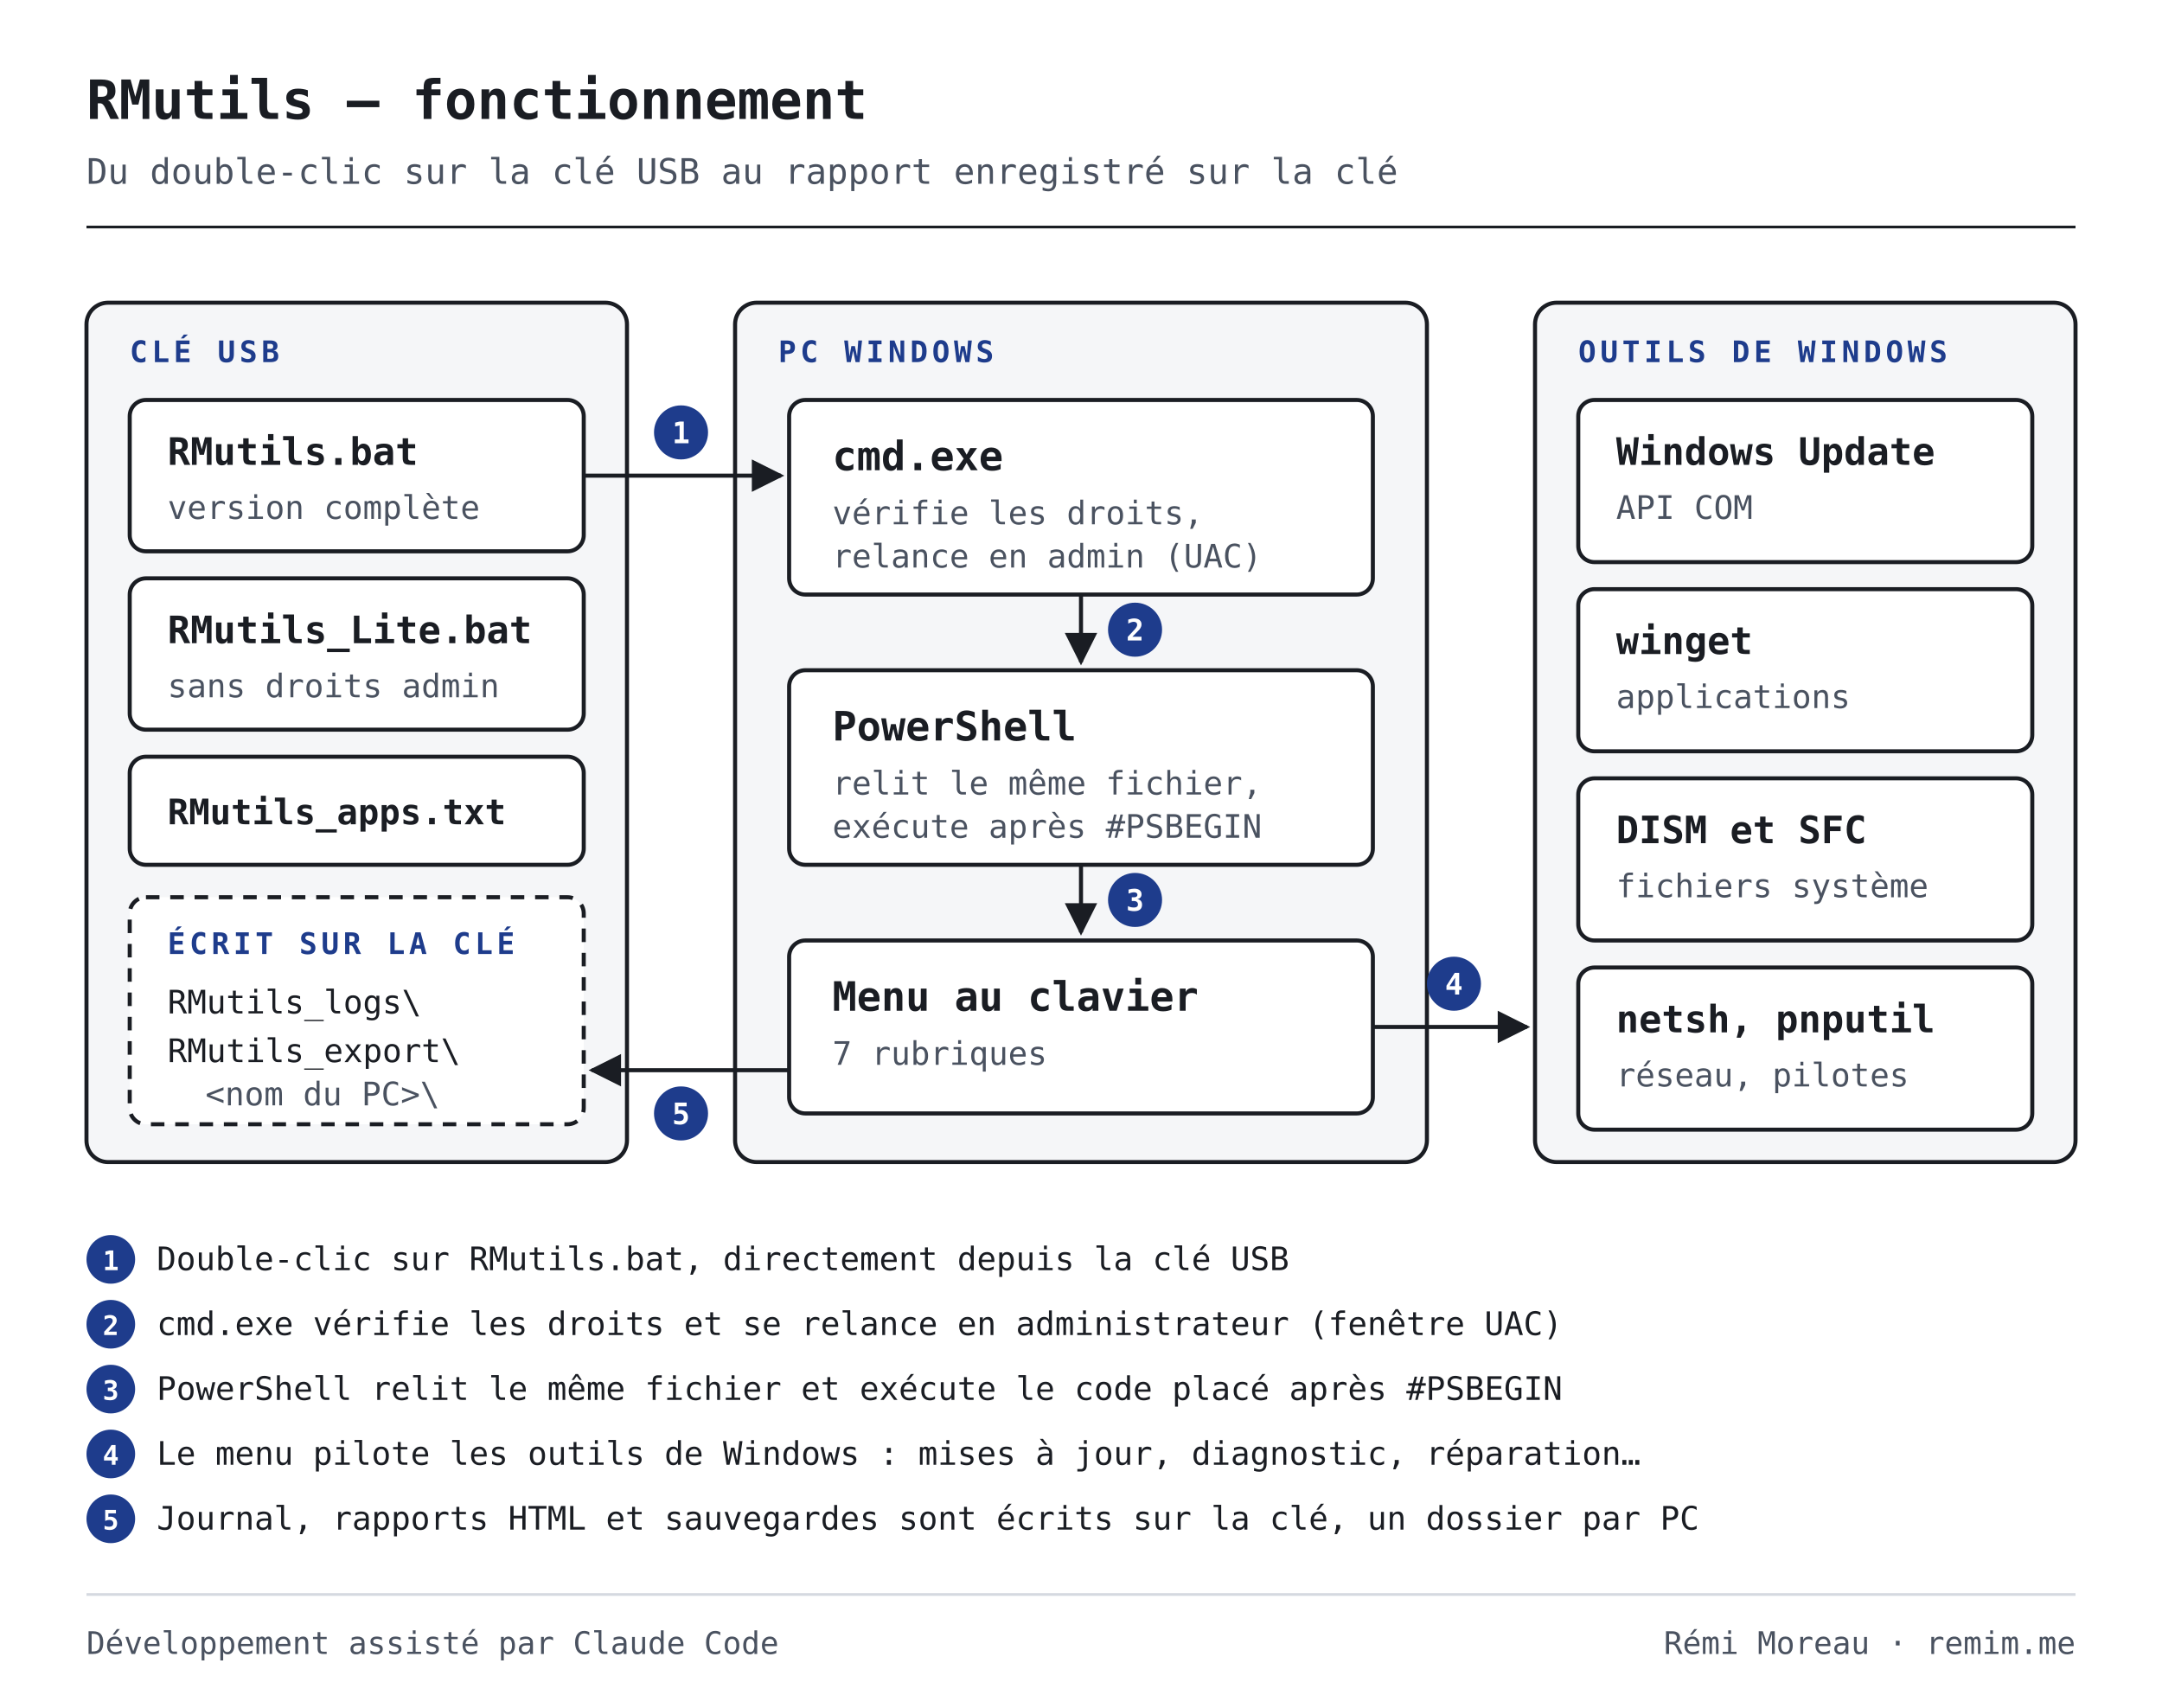
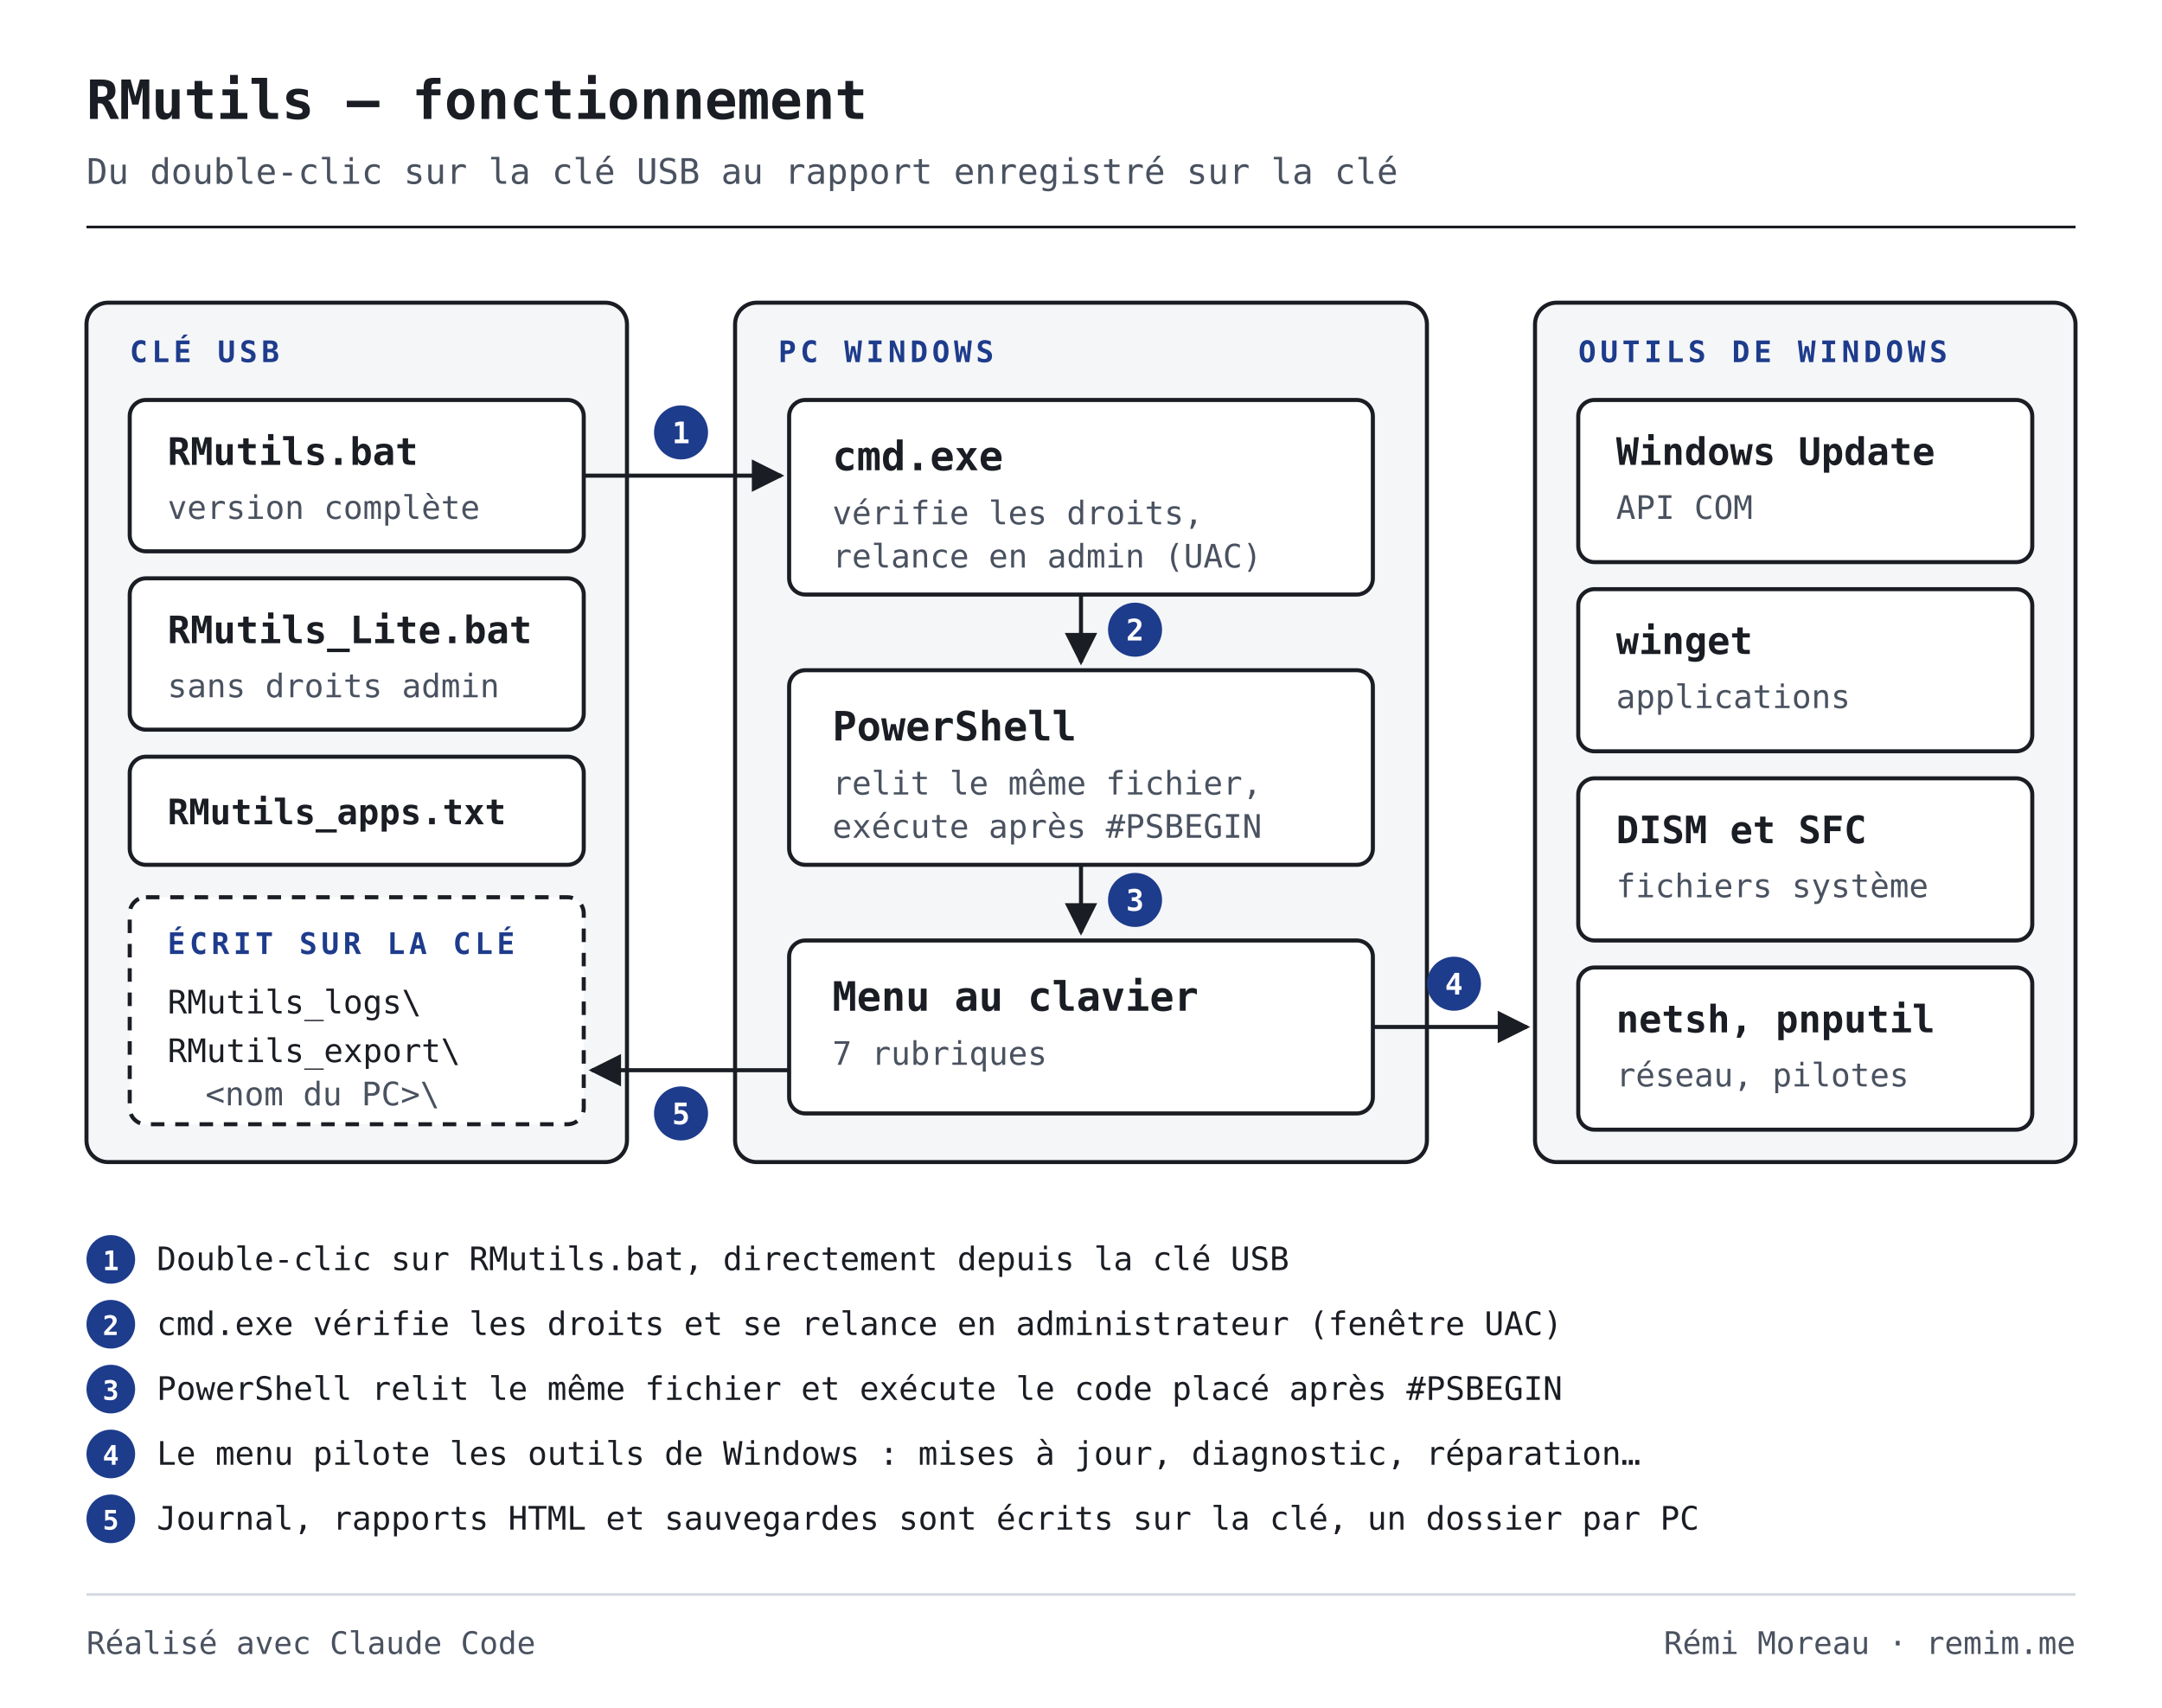
<svg xmlns="http://www.w3.org/2000/svg" viewBox="0 0 800 632" width="800" height="632" role="img" aria-labelledby="t d" font-family="'IBM Plex Mono', ui-monospace, Menlo, Consolas, 'DejaVu Sans Mono', 'Liberation Mono', monospace">
  <defs>
    <marker id="a" viewBox="0 0 10 10" refX="9" refY="5" markerWidth="8" markerHeight="8" orient="auto-start-reverse">
      <path d="M0 0 L10 5 L0 10 z" fill="#1a1d23" />
    </marker>
  </defs>
  <rect width="800" height="632" fill="#ffffff" />
  <text x="32" y="44" font-size="20" font-weight="600" fill="#1a1d23">RMutils — fonctionnement</text>
  <text x="32" y="68" font-size="13" fill="#4a5260">Du double-clic sur la clé USB au rapport enregistré sur la clé</text>
  <line x1="32" y1="84" x2="768" y2="84" stroke="#1a1d23" stroke-width="1" />
  <rect x="32" y="112" width="200" height="318" rx="8" fill="#f5f6f8" stroke="#1a1d23" stroke-width="1.5" />
  <text x="48" y="134" font-size="11" font-weight="600" letter-spacing="1.5" fill="#1e3c8c">CLÉ USB</text>
  <rect x="48" y="148" width="168" height="56" rx="6" fill="#ffffff" stroke="#1a1d23" stroke-width="1.5" />
  <text x="62" y="172" font-size="14" font-weight="600" fill="#1a1d23">RMutils.bat</text>
  <text x="62" y="192" font-size="12" fill="#4a5260">version complète</text>
  <rect x="48" y="214" width="168" height="56" rx="6" fill="#ffffff" stroke="#1a1d23" stroke-width="1.5" />
  <text x="62" y="238" font-size="14" font-weight="600" fill="#1a1d23">RMutils_Lite.bat</text>
  <text x="62" y="258" font-size="12" fill="#4a5260">sans droits admin</text>
  <rect x="48" y="280" width="168" height="40" rx="6" fill="#ffffff" stroke="#1a1d23" stroke-width="1.5" />
  <text x="62" y="305" font-size="13" font-weight="600" fill="#1a1d23">RMutils_apps.txt</text>
  <rect x="48" y="332" width="168" height="84" rx="6" fill="#ffffff" stroke="#1a1d23" stroke-width="1.5" stroke-dasharray="5 4" />
  <text x="62" y="353" font-size="11" font-weight="600" letter-spacing="1.5" fill="#1e3c8c">ÉCRIT SUR LA CLÉ</text>
  <text x="62" y="375" font-size="12" fill="#1a1d23">RMutils_logs\</text>
  <text x="62" y="393" font-size="12" fill="#1a1d23">RMutils_export\</text>
  <text x="76" y="409" font-size="12" fill="#4a5260">&lt;nom du PC&gt;\</text>
  <rect x="272" y="112" width="256" height="318" rx="8" fill="#f5f6f8" stroke="#1a1d23" stroke-width="1.5" />
  <text x="288" y="134" font-size="11" font-weight="600" letter-spacing="1.5" fill="#1e3c8c">PC WINDOWS</text>
  <rect x="292" y="148" width="216" height="72" rx="6" fill="#ffffff" stroke="#1a1d23" stroke-width="1.5" />
  <text x="308" y="174" font-size="15" font-weight="600" fill="#1a1d23">cmd.exe</text>
  <text x="308" y="194" font-size="12" fill="#4a5260">vérifie les droits,</text>
  <text x="308" y="210" font-size="12" fill="#4a5260">relance en admin (UAC)</text>
  <rect x="292" y="248" width="216" height="72" rx="6" fill="#ffffff" stroke="#1a1d23" stroke-width="1.5" />
  <text x="308" y="274" font-size="15" font-weight="600" fill="#1a1d23">PowerShell</text>
  <text x="308" y="294" font-size="12" fill="#4a5260">relit le même fichier,</text>
  <text x="308" y="310" font-size="12" fill="#4a5260">exécute après #PSBEGIN</text>
  <rect x="292" y="348" width="216" height="64" rx="6" fill="#ffffff" stroke="#1a1d23" stroke-width="1.5" />
  <text x="308" y="374" font-size="15" font-weight="600" fill="#1a1d23">Menu au clavier</text>
  <text x="308" y="394" font-size="12" fill="#4a5260">7 rubriques</text>
  <rect x="568" y="112" width="200" height="318" rx="8" fill="#f5f6f8" stroke="#1a1d23" stroke-width="1.5" />
  <text x="584" y="134" font-size="11" font-weight="600" letter-spacing="1.5" fill="#1e3c8c">OUTILS DE WINDOWS</text>
  <rect x="584" y="148" width="168" height="60" rx="6" fill="#ffffff" stroke="#1a1d23" stroke-width="1.5" />
  <text x="598" y="172" font-size="14" font-weight="600" fill="#1a1d23">Windows Update</text>
  <text x="598" y="192" font-size="12" fill="#4a5260">API COM</text>
  <rect x="584" y="218" width="168" height="60" rx="6" fill="#ffffff" stroke="#1a1d23" stroke-width="1.5" />
  <text x="598" y="242" font-size="14" font-weight="600" fill="#1a1d23">winget</text>
  <text x="598" y="262" font-size="12" fill="#4a5260">applications</text>
  <rect x="584" y="288" width="168" height="60" rx="6" fill="#ffffff" stroke="#1a1d23" stroke-width="1.5" />
  <text x="598" y="312" font-size="14" font-weight="600" fill="#1a1d23">DISM et SFC</text>
  <text x="598" y="332" font-size="12" fill="#4a5260">fichiers système</text>
  <rect x="584" y="358" width="168" height="60" rx="6" fill="#ffffff" stroke="#1a1d23" stroke-width="1.5" />
  <text x="598" y="382" font-size="14" font-weight="600" fill="#1a1d23">netsh, pnputil</text>
  <text x="598" y="402" font-size="12" fill="#4a5260">réseau, pilotes</text>
  <g fill="none" stroke="#1a1d23" stroke-width="1.5" marker-end="url(#a)">
    <path d="M216 176 H289" />
    <path d="M400 220 V245" />
    <path d="M400 320 V345" />
    <path d="M508 380 H565" />
    <path d="M292 396 H219" />
  </g>
  <g font-size="11" font-weight="600" fill="#ffffff" text-anchor="middle">
    <circle cx="252" cy="160" r="10" fill="#1e3c8c" />
    <text x="252" y="164">1</text>
    <circle cx="420" cy="233" r="10" fill="#1e3c8c" />
    <text x="420" y="237">2</text>
    <circle cx="420" cy="333" r="10" fill="#1e3c8c" />
    <text x="420" y="337">3</text>
    <circle cx="538" cy="364" r="10" fill="#1e3c8c" />
    <text x="538" y="368">4</text>
    <circle cx="252" cy="412" r="10" fill="#1e3c8c" />
    <text x="252" y="416">5</text>
  </g>
  <g font-size="12" fill="#1a1d23">
    <g font-size="10" font-weight="600" fill="#ffffff" text-anchor="middle">
      <circle cx="41" cy="466" r="9" fill="#1e3c8c" />
      <text x="41" y="470">1</text>
      <circle cx="41" cy="490" r="9" fill="#1e3c8c" />
      <text x="41" y="494">2</text>
      <circle cx="41" cy="514" r="9" fill="#1e3c8c" />
      <text x="41" y="518">3</text>
      <circle cx="41" cy="538" r="9" fill="#1e3c8c" />
      <text x="41" y="542">4</text>
      <circle cx="41" cy="562" r="9" fill="#1e3c8c" />
      <text x="41" y="566">5</text>
    </g>
    <text x="58" y="470">Double-clic sur RMutils.bat, directement depuis la clé USB</text>
    <text x="58" y="494">cmd.exe vérifie les droits et se relance en administrateur (fenêtre UAC)</text>
    <text x="58" y="518">PowerShell relit le même fichier et exécute le code placé après #PSBEGIN</text>
    <text x="58" y="542">Le menu pilote les outils de Windows : mises à jour, diagnostic, réparation…</text>
    <text x="58" y="566">Journal, rapports HTML et sauvegardes sont écrits sur la clé, un dossier par PC</text>
  </g>
  <line x1="32" y1="590" x2="768" y2="590" stroke="#d5d9e0" stroke-width="1" />
-   <text x="32" y="612" font-size="11.5" fill="#4a5260">Développement assisté par Claude Code</text>
+   <text x="32" y="612" font-size="11.5" fill="#4a5260">Réalisé avec Claude Code</text>
  <text x="768" y="612" font-size="11.5" fill="#4a5260" text-anchor="end">Rémi Moreau · remim.me</text>
</svg>
